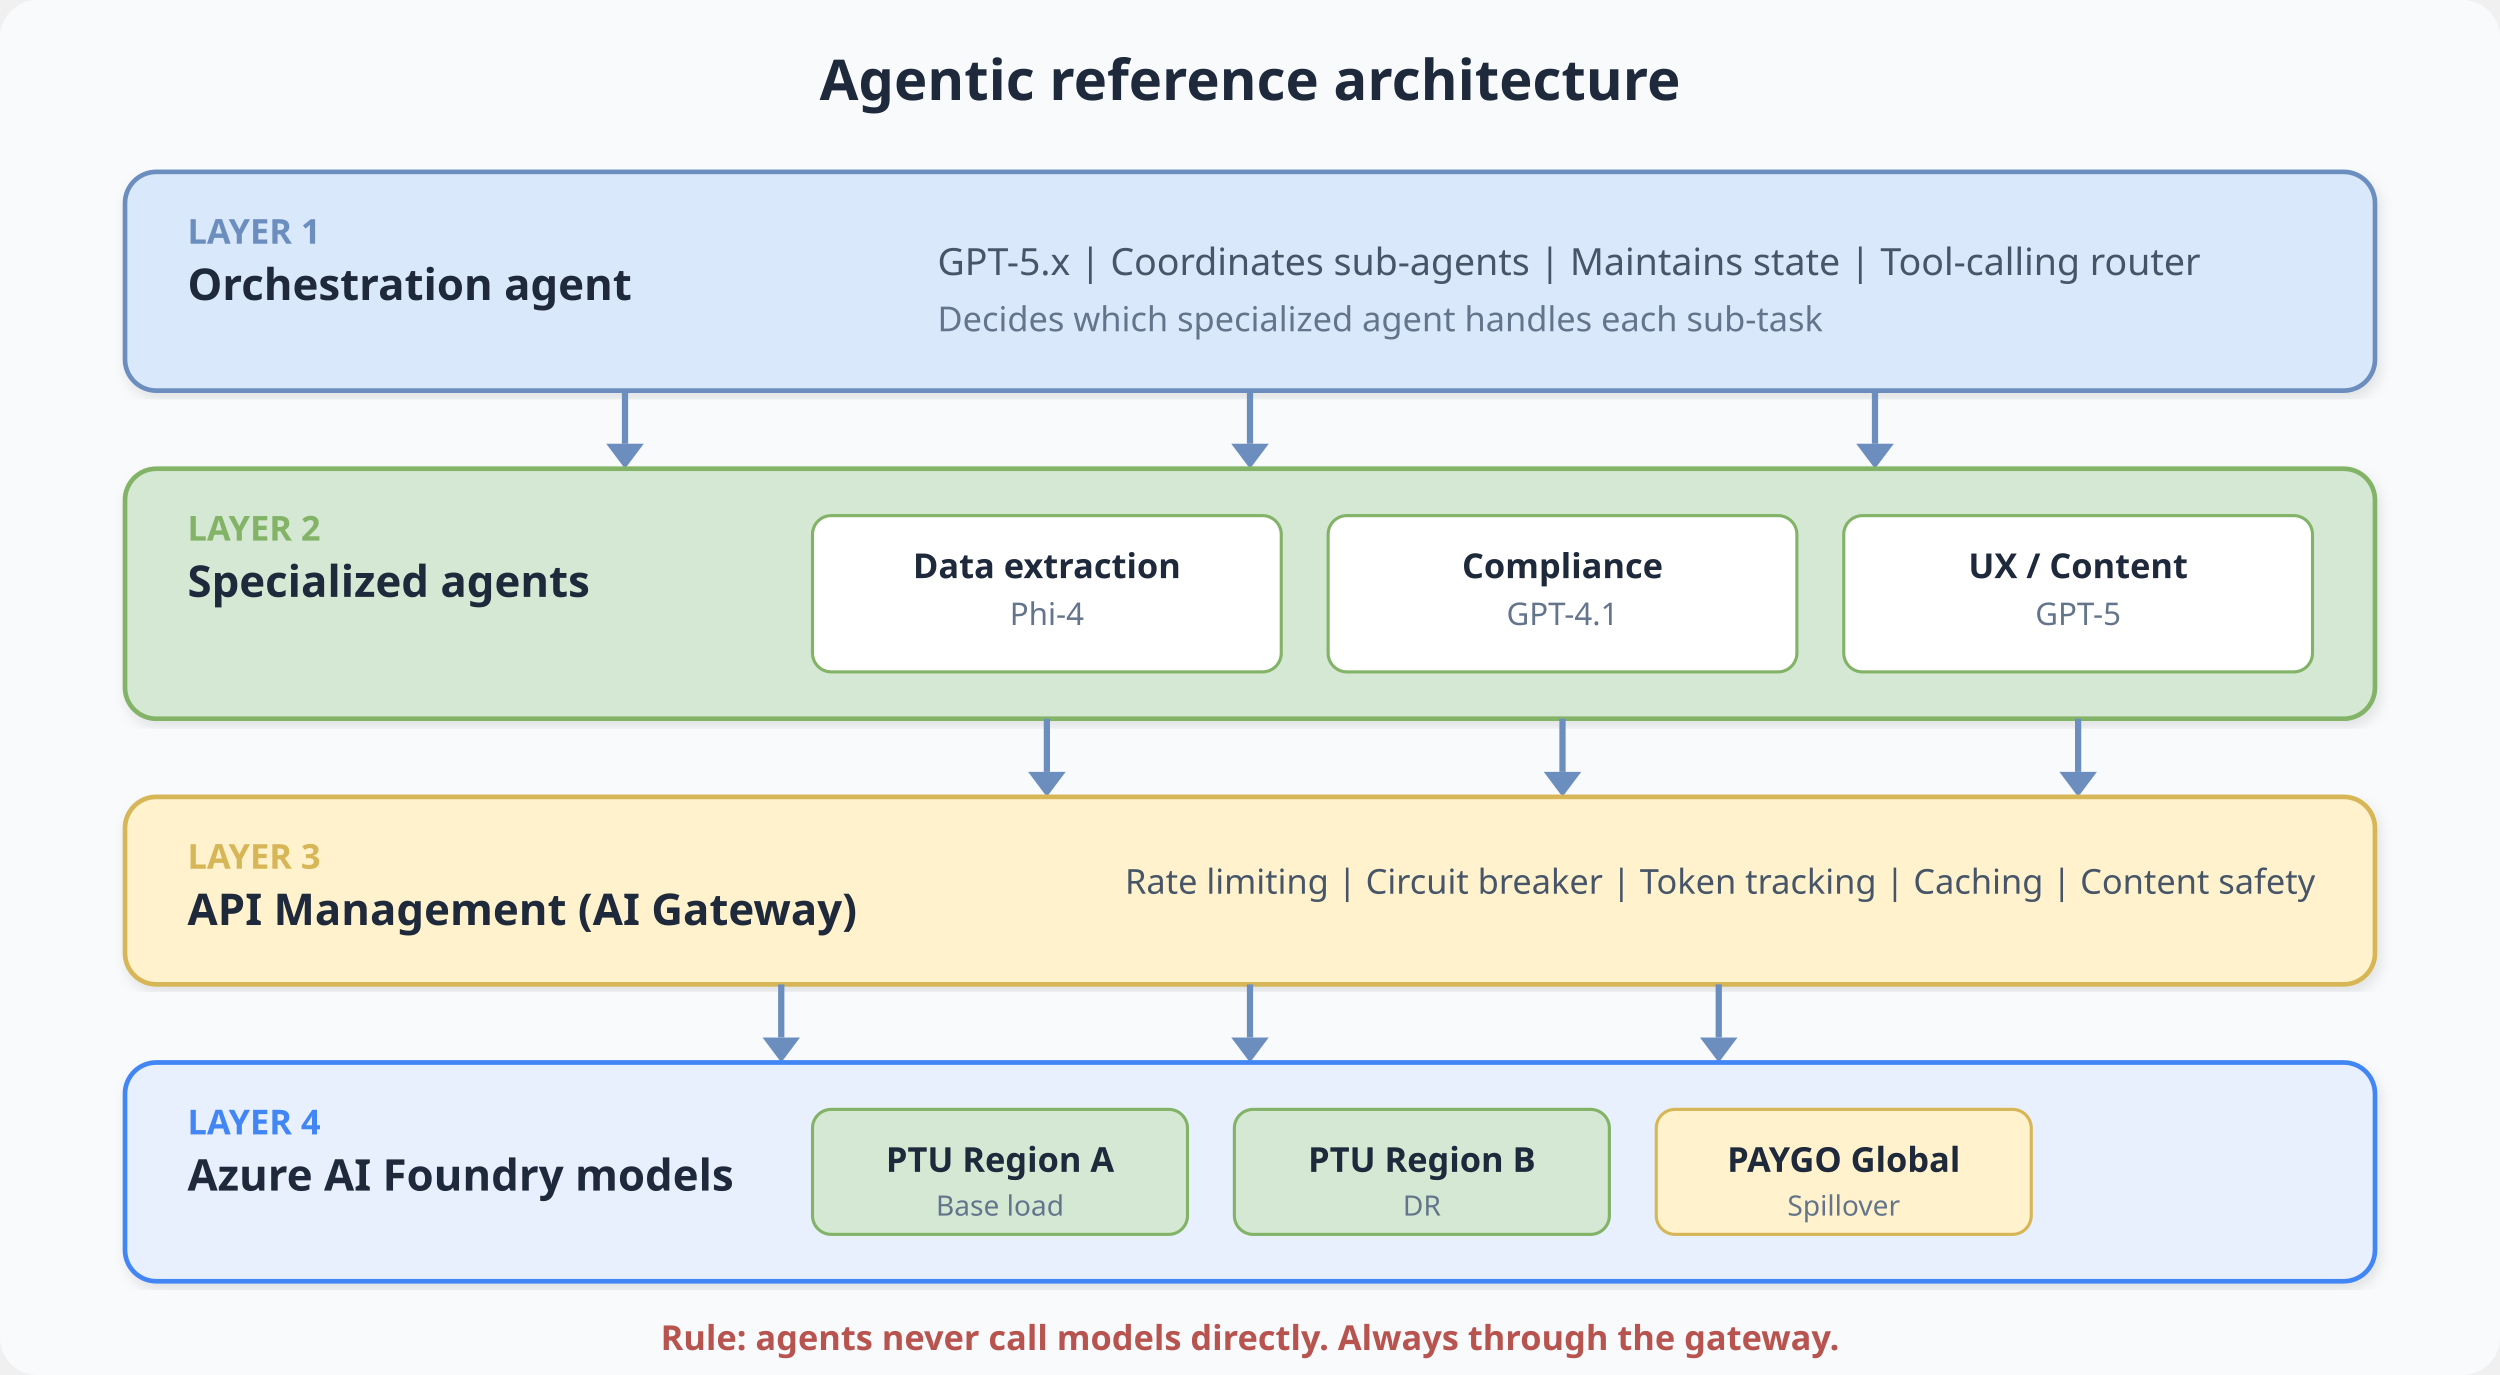
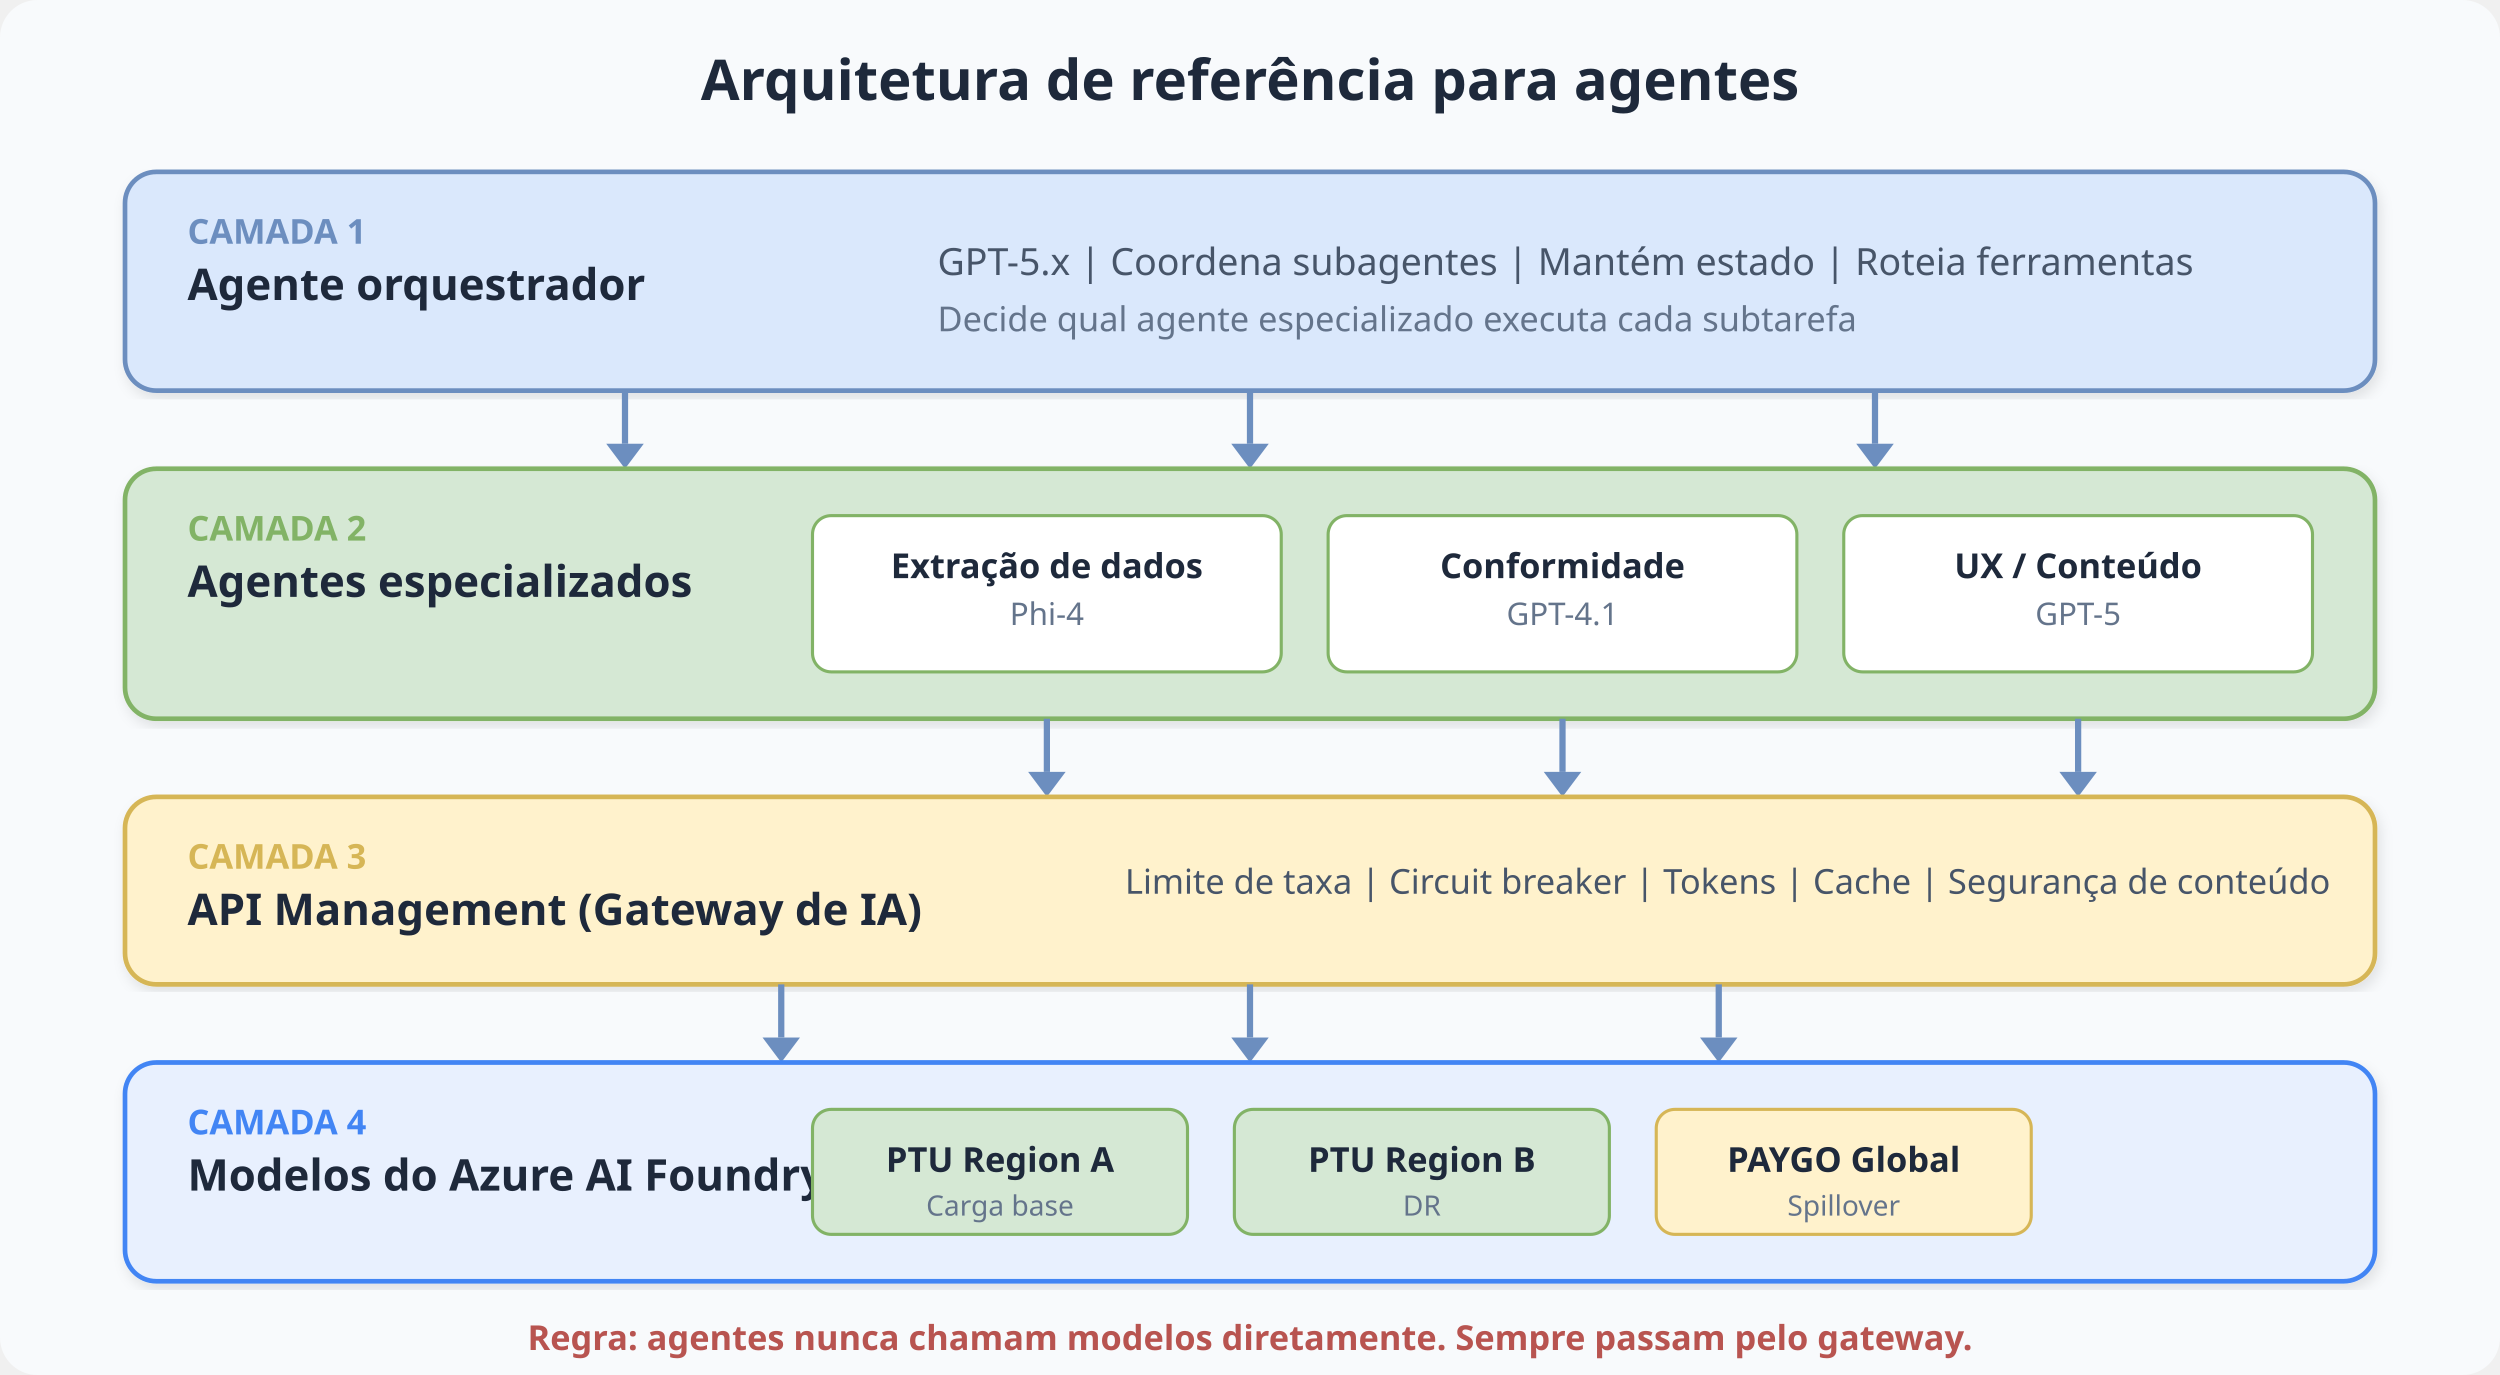
<svg xmlns="http://www.w3.org/2000/svg" viewBox="0 0 800 440" font-family="Segoe UI, system-ui, sans-serif">
  <defs>
    <filter id="shadow" x="-4%" y="-4%" width="108%" height="108%">
      <feDropShadow dx="1" dy="2" stdDeviation="2" flood-opacity="0.1" />
    </filter>
  </defs>
  <rect width="800" height="440" fill="#f8fafc" rx="12" />
-   <text x="400" y="32" text-anchor="middle" font-size="18" font-weight="600" fill="#1e293b">Agentic reference architecture</text>
+   <text x="400" y="32" text-anchor="middle" font-size="18" font-weight="600" fill="#1e293b">Arquitetura de referência para agentes</text>
  <rect x="40" y="55" width="720" height="70" rx="10" fill="#dae8fc" stroke="#6c8ebf" stroke-width="1.5" filter="url(#shadow)" />
-   <text x="60" y="78" font-size="11" font-weight="600" fill="#6c8ebf">LAYER 1</text>
-   <text x="60" y="96" font-size="14" font-weight="600" fill="#1e293b">Orchestration agent</text>
-   <text x="300" y="88" font-size="12" fill="#475569">GPT-5.x  |  Coordinates sub-agents  |  Maintains state  |  Tool-calling router</text>
-   <text x="300" y="106" font-size="11" fill="#64748b">Decides which specialized agent handles each sub-task</text>
+   <text x="60" y="78" font-size="11" font-weight="600" fill="#6c8ebf">CAMADA 1</text>
+   <text x="60" y="96" font-size="14" font-weight="600" fill="#1e293b">Agente orquestrador</text>
+   <text x="300" y="88" font-size="12" fill="#475569">GPT-5.x  |  Coordena subagentes  |  Mantém estado  |  Roteia ferramentas</text>
+   <text x="300" y="106" font-size="11" fill="#64748b">Decide qual agente especializado executa cada subtarefa</text>
  <line x1="200" y1="125" x2="200" y2="142" stroke="#6c8ebf" stroke-width="2" />
  <polygon points="194,142 206,142 200,150" fill="#6c8ebf" />
  <line x1="400" y1="125" x2="400" y2="142" stroke="#6c8ebf" stroke-width="2" />
  <polygon points="394,142 406,142 400,150" fill="#6c8ebf" />
  <line x1="600" y1="125" x2="600" y2="142" stroke="#6c8ebf" stroke-width="2" />
  <polygon points="594,142 606,142 600,150" fill="#6c8ebf" />
  <rect x="40" y="150" width="720" height="80" rx="10" fill="#d5e8d4" stroke="#82b366" stroke-width="1.5" filter="url(#shadow)" />
-   <text x="60" y="173" font-size="11" font-weight="600" fill="#82b366">LAYER 2</text>
-   <text x="60" y="191" font-size="14" font-weight="600" fill="#1e293b">Specialized agents</text>
+   <text x="60" y="173" font-size="11" font-weight="600" fill="#82b366">CAMADA 2</text>
+   <text x="60" y="191" font-size="14" font-weight="600" fill="#1e293b">Agentes especializados</text>
  <rect x="260" y="165" width="150" height="50" rx="6" fill="#fff" stroke="#82b366" stroke-width="1" />
-   <text x="335" y="185" text-anchor="middle" font-size="11" font-weight="600" fill="#1e293b">Data extraction</text>
+   <text x="335" y="185" text-anchor="middle" font-size="11" font-weight="600" fill="#1e293b">Extração de dados</text>
  <text x="335" y="200" text-anchor="middle" font-size="10" fill="#64748b">Phi-4</text>
  <rect x="425" y="165" width="150" height="50" rx="6" fill="#fff" stroke="#82b366" stroke-width="1" />
-   <text x="500" y="185" text-anchor="middle" font-size="11" font-weight="600" fill="#1e293b">Compliance</text>
+   <text x="500" y="185" text-anchor="middle" font-size="11" font-weight="600" fill="#1e293b">Conformidade</text>
  <text x="500" y="200" text-anchor="middle" font-size="10" fill="#64748b">GPT-4.1</text>
  <rect x="590" y="165" width="150" height="50" rx="6" fill="#fff" stroke="#82b366" stroke-width="1" />
-   <text x="665" y="185" text-anchor="middle" font-size="11" font-weight="600" fill="#1e293b">UX / Content</text>
+   <text x="665" y="185" text-anchor="middle" font-size="11" font-weight="600" fill="#1e293b">UX / Conteúdo</text>
  <text x="665" y="200" text-anchor="middle" font-size="10" fill="#64748b">GPT-5</text>
  <line x1="335" y1="230" x2="335" y2="247" stroke="#6c8ebf" stroke-width="2" />
  <polygon points="329,247 341,247 335,255" fill="#6c8ebf" />
  <line x1="500" y1="230" x2="500" y2="247" stroke="#6c8ebf" stroke-width="2" />
  <polygon points="494,247 506,247 500,255" fill="#6c8ebf" />
  <line x1="665" y1="230" x2="665" y2="247" stroke="#6c8ebf" stroke-width="2" />
  <polygon points="659,247 671,247 665,255" fill="#6c8ebf" />
  <rect x="40" y="255" width="720" height="60" rx="10" fill="#fff2cc" stroke="#d6b656" stroke-width="1.5" filter="url(#shadow)" />
-   <text x="60" y="278" font-size="11" font-weight="600" fill="#d6b656">LAYER 3</text>
-   <text x="60" y="296" font-size="14" font-weight="600" fill="#1e293b">API Management (AI Gateway)</text>
-   <text x="360" y="286" font-size="11" fill="#475569">Rate limiting | Circuit breaker | Token tracking | Caching | Content safety</text>
+   <text x="60" y="278" font-size="11" font-weight="600" fill="#d6b656">CAMADA 3</text>
+   <text x="60" y="296" font-size="14" font-weight="600" fill="#1e293b">API Management (Gateway de IA)</text>
+   <text x="360" y="286" font-size="11" fill="#475569">Limite de taxa | Circuit breaker | Tokens | Cache | Segurança de conteúdo</text>
  <line x1="250" y1="315" x2="250" y2="332" stroke="#6c8ebf" stroke-width="2" />
  <polygon points="244,332 256,332 250,340" fill="#6c8ebf" />
  <line x1="400" y1="315" x2="400" y2="332" stroke="#6c8ebf" stroke-width="2" />
  <polygon points="394,332 406,332 400,340" fill="#6c8ebf" />
  <line x1="550" y1="315" x2="550" y2="332" stroke="#6c8ebf" stroke-width="2" />
  <polygon points="544,332 556,332 550,340" fill="#6c8ebf" />
  <rect x="40" y="340" width="720" height="70" rx="10" fill="#e8f0fe" stroke="#4285f4" stroke-width="1.5" filter="url(#shadow)" />
-   <text x="60" y="363" font-size="11" font-weight="600" fill="#4285f4">LAYER 4</text>
-   <text x="60" y="381" font-size="14" font-weight="600" fill="#1e293b">Azure AI Foundry models</text>
+   <text x="60" y="363" font-size="11" font-weight="600" fill="#4285f4">CAMADA 4</text>
+   <text x="60" y="381" font-size="14" font-weight="600" fill="#1e293b">Modelos do Azure AI Foundry</text>
  <rect x="260" y="355" width="120" height="40" rx="6" fill="#d5e8d4" stroke="#82b366" stroke-width="1" />
  <text x="320" y="375" text-anchor="middle" font-size="11" font-weight="600" fill="#1e293b">PTU Region A</text>
-   <text x="320" y="389" text-anchor="middle" font-size="9" fill="#64748b">Base load</text>
+   <text x="320" y="389" text-anchor="middle" font-size="9" fill="#64748b">Carga base</text>
  <rect x="395" y="355" width="120" height="40" rx="6" fill="#d5e8d4" stroke="#82b366" stroke-width="1" />
  <text x="455" y="375" text-anchor="middle" font-size="11" font-weight="600" fill="#1e293b">PTU Region B</text>
  <text x="455" y="389" text-anchor="middle" font-size="9" fill="#64748b">DR</text>
  <rect x="530" y="355" width="120" height="40" rx="6" fill="#fff2cc" stroke="#d6b656" stroke-width="1" />
  <text x="590" y="375" text-anchor="middle" font-size="11" font-weight="600" fill="#1e293b">PAYGO Global</text>
  <text x="590" y="389" text-anchor="middle" font-size="9" fill="#64748b">Spillover</text>
-   <text x="400" y="432" text-anchor="middle" font-size="11" font-weight="600" fill="#b85450">Rule: agents never call models directly. Always through the gateway.</text>
+   <text x="400" y="432" text-anchor="middle" font-size="11" font-weight="600" fill="#b85450">Regra: agentes nunca chamam modelos diretamente. Sempre passam pelo gateway.</text>
</svg>
